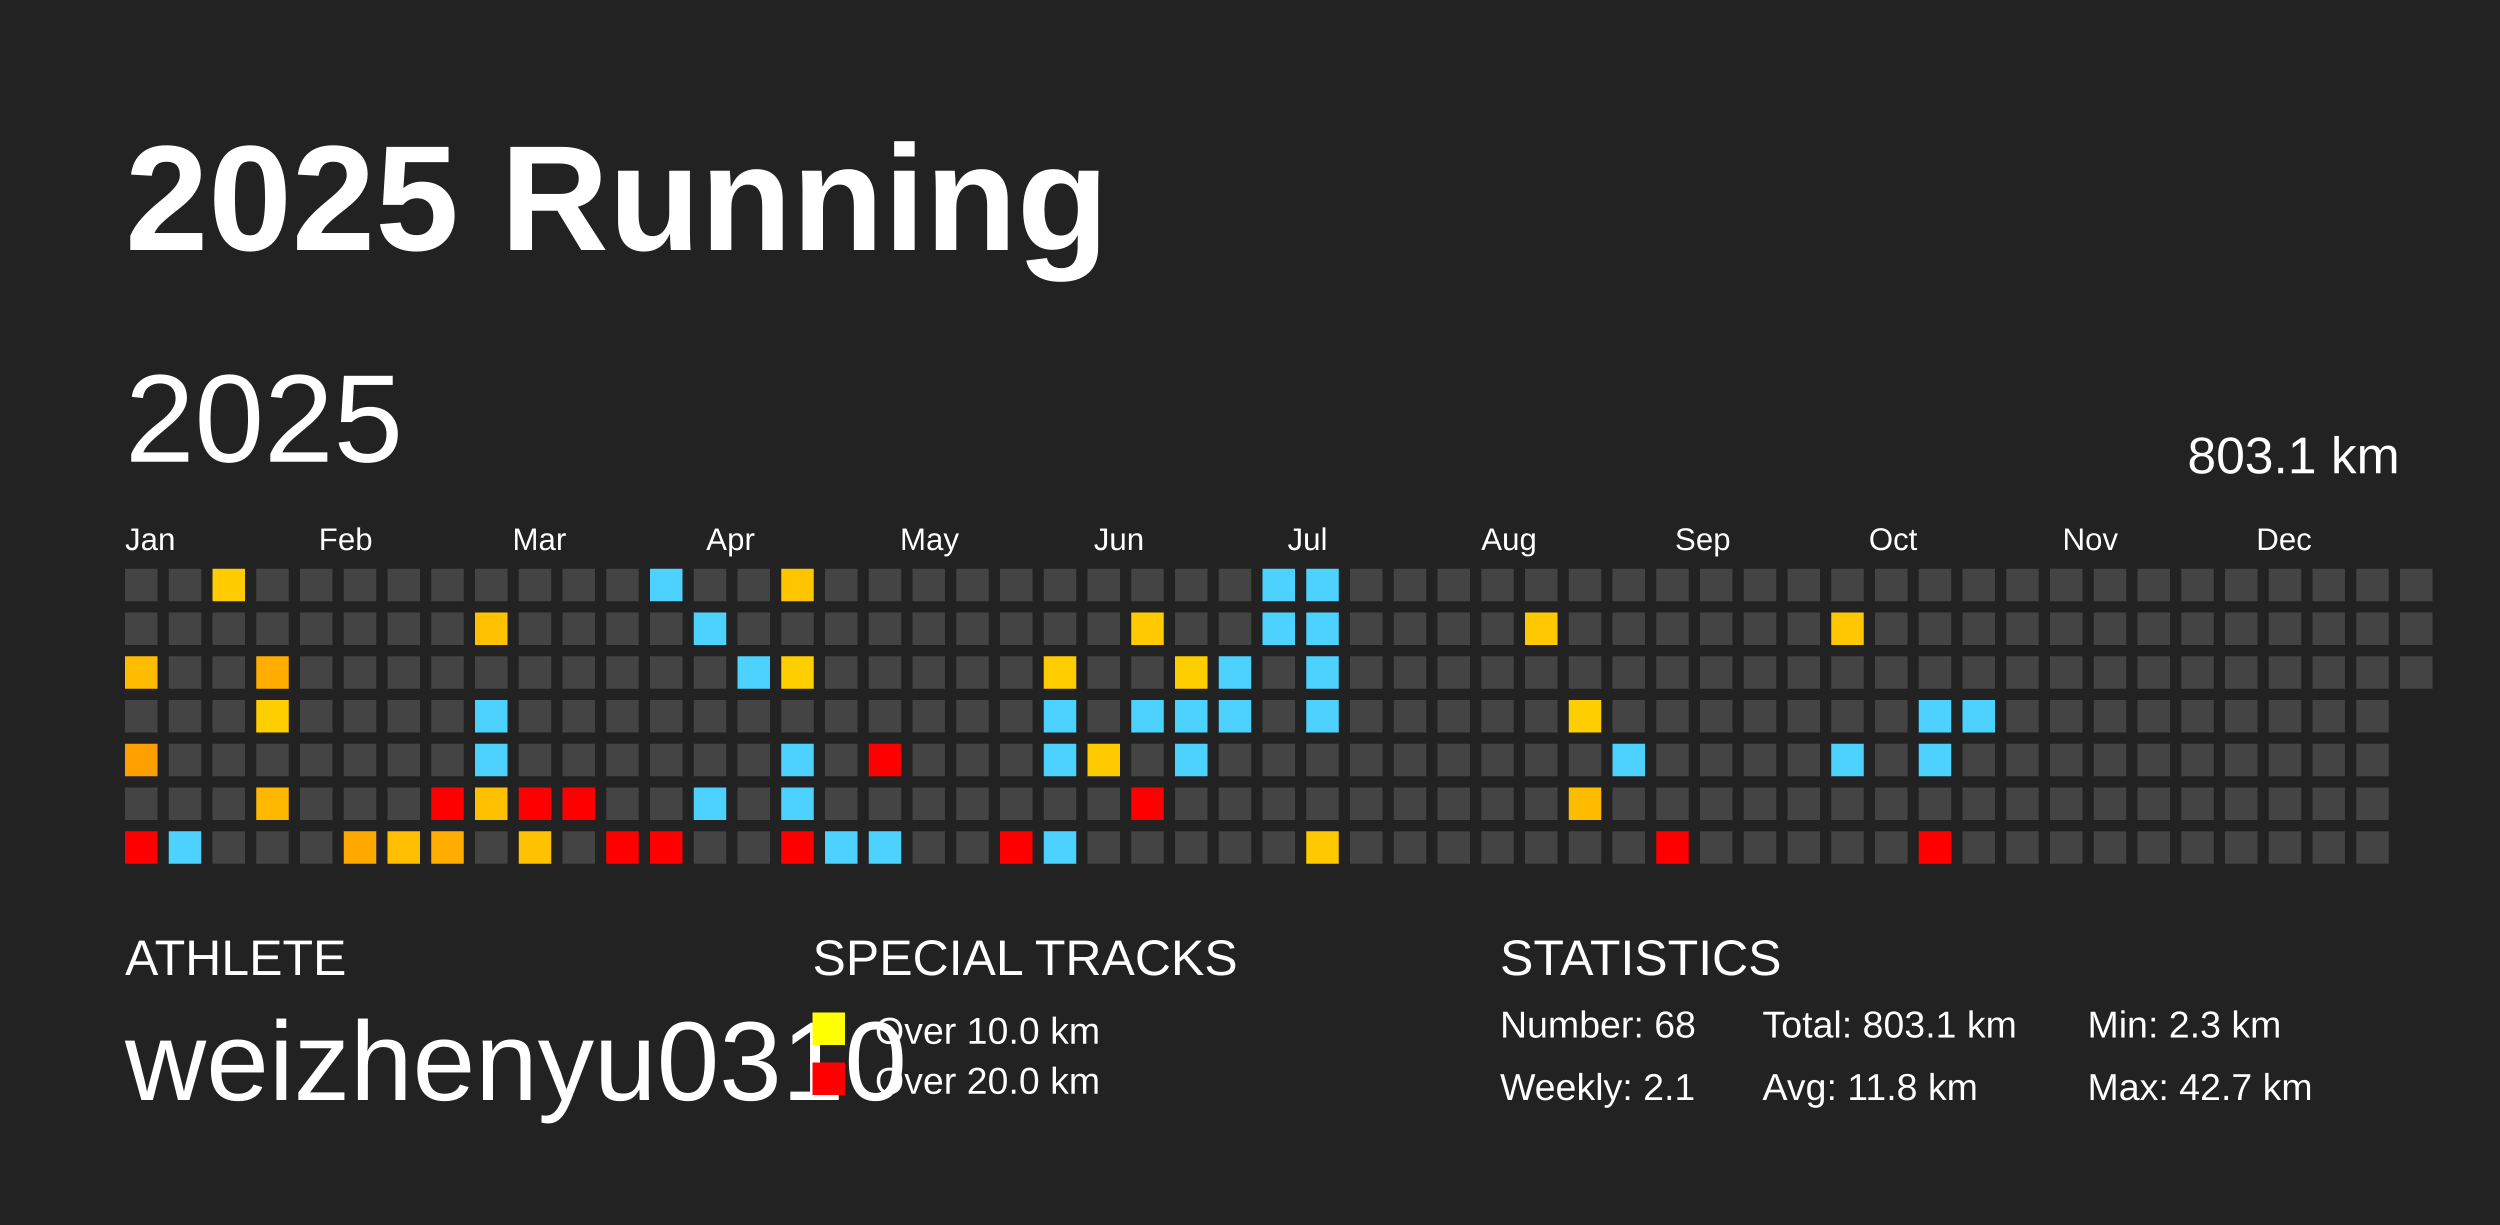
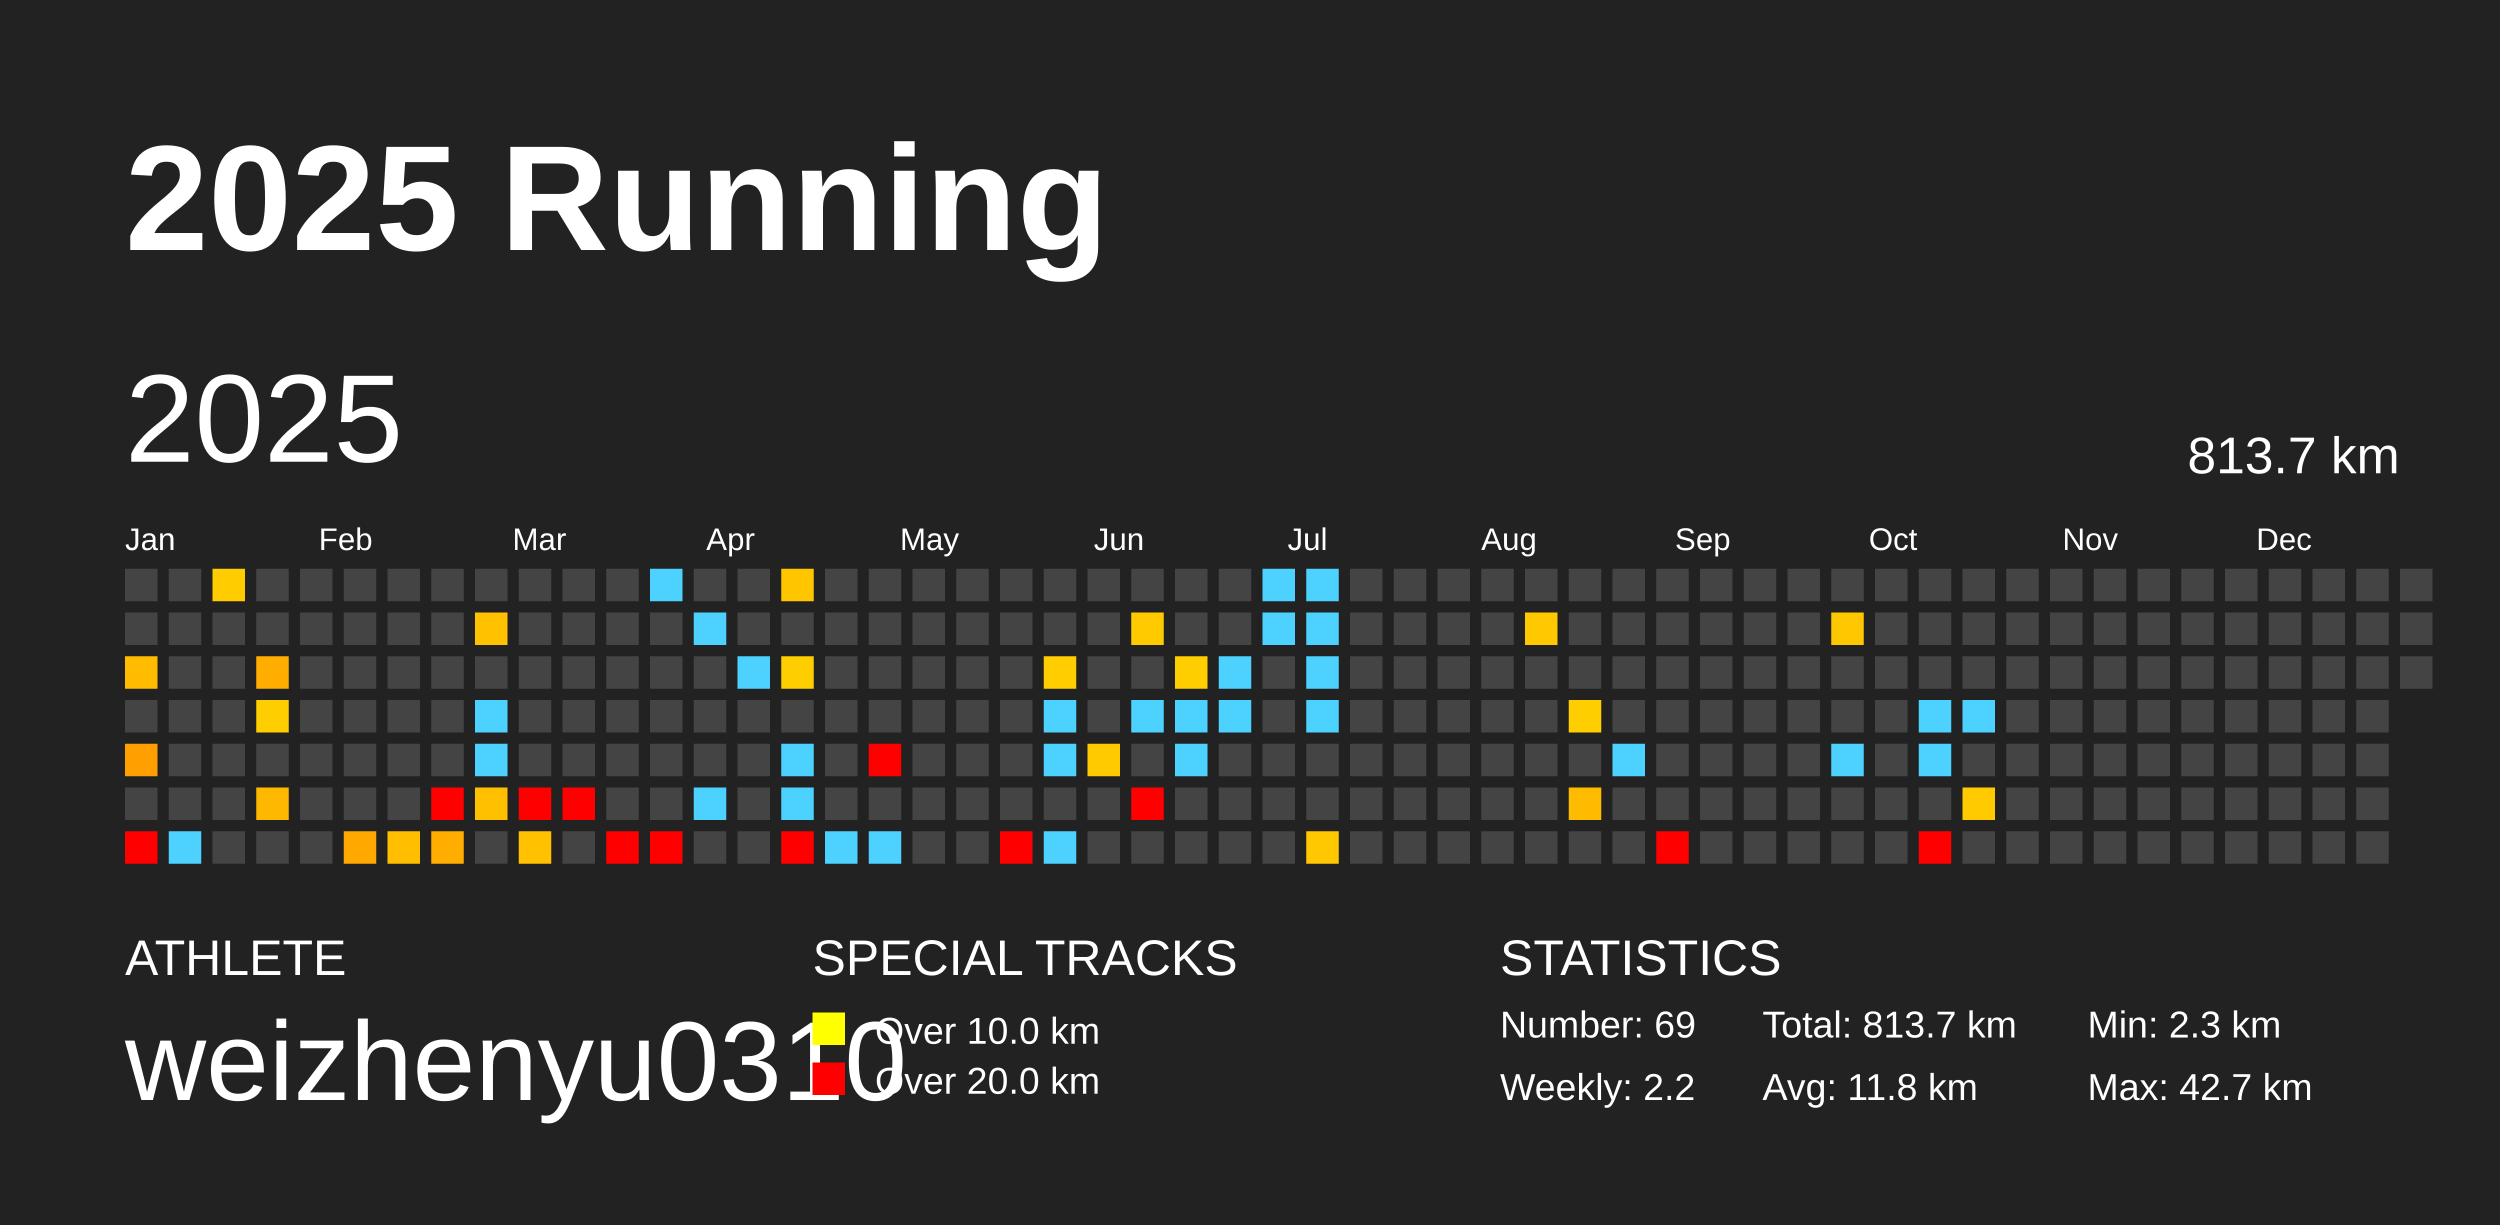
<svg xmlns="http://www.w3.org/2000/svg" baseProfile="full" height="98mm" version="1.1" viewBox="0,0,200,98" width="200mm">
  <defs />
  <rect fill="#222222" height="98" width="200" x="0" y="0" />
  <text fill="#FFFFFF" style="font-size:12px; font-family:Arial; font-weight:bold;" x="10" y="20">2025 Running</text>
  <text fill="#FFFFFF" style="font-size:4px; font-family:Arial" x="10" y="78">ATHLETE</text>
  <text fill="#FFFFFF" style="font-size:9px; font-family:Arial" x="10" y="88">weizhenyu0310</text>
  <text fill="#FFFFFF" style="font-size:4px; font-family:Arial" x="65" y="78">SPECIAL TRACKS</text>
  <rect fill="yellow" height="2.6" width="2.6" x="65" y="81" />
  <text fill="#FFFFFF" style="font-size:3px; font-family:Arial" x="70" y="83.5">Over 10.0 km</text>
  <rect fill="red" height="2.6" width="2.6" x="65" y="85" />
  <text fill="#FFFFFF" style="font-size:3px; font-family:Arial" x="70" y="87.5">Over 20.0 km</text>
  <text fill="#FFFFFF" style="font-size:4px; font-family:Arial" x="120" y="78">STATISTICS</text>
-   <text fill="#FFFFFF" style="font-size:3px; font-family:Arial" x="120" y="83">Number: 68</text>
-   <text fill="#FFFFFF" style="font-size:3px; font-family:Arial" x="120" y="88">Weekly: 2.1</text>
-   <text fill="#FFFFFF" style="font-size:3px; font-family:Arial" x="141" y="83">Total: 803.1 km</text>
+   <text fill="#FFFFFF" style="font-size:3px; font-family:Arial" x="120" y="83">Number: 69</text>
+   <text fill="#FFFFFF" style="font-size:3px; font-family:Arial" x="120" y="88">Weekly: 2.2</text>
+   <text fill="#FFFFFF" style="font-size:3px; font-family:Arial" x="141" y="83">Total: 813.7 km</text>
  <text fill="#FFFFFF" style="font-size:3px; font-family:Arial" x="141" y="88">Avg: 11.8 km</text>
  <text fill="#FFFFFF" style="font-size:3px; font-family:Arial" x="167" y="83">Min: 2.3 km</text>
  <text fill="#FFFFFF" style="font-size:3px; font-family:Arial" x="167" y="88">Max: 42.7 km</text>
  <text dominant-baseline="hanging" fill="#FFFFFF" style="font-size:10.0px; font-family:Arial;" x="10" y="30">2025</text>
-   <text dominant-baseline="hanging" fill="#FFFFFF" style="font-size:4.125px; font-family:Arial;" x="175" y="35">803.1 km</text>
+   <text dominant-baseline="hanging" fill="#FFFFFF" style="font-size:4.125px; font-family:Arial;" x="175" y="35">813.7 km</text>
  <text fill="#FFFFFF" style="font-size:2.5px; font-family:Arial" x="10.0" y="44">Jan</text>
  <text fill="#FFFFFF" style="font-size:2.5px; font-family:Arial" x="25.5" y="44">Feb</text>
  <text fill="#FFFFFF" style="font-size:2.5px; font-family:Arial" x="41.0" y="44">Mar</text>
  <text fill="#FFFFFF" style="font-size:2.5px; font-family:Arial" x="56.5" y="44">Apr</text>
  <text fill="#FFFFFF" style="font-size:2.5px; font-family:Arial" x="72.0" y="44">May</text>
  <text fill="#FFFFFF" style="font-size:2.5px; font-family:Arial" x="87.5" y="44">Jun</text>
  <text fill="#FFFFFF" style="font-size:2.5px; font-family:Arial" x="103.0" y="44">Jul</text>
  <text fill="#FFFFFF" style="font-size:2.5px; font-family:Arial" x="118.5" y="44">Aug</text>
  <text fill="#FFFFFF" style="font-size:2.5px; font-family:Arial" x="134.0" y="44">Sep</text>
  <text fill="#FFFFFF" style="font-size:2.5px; font-family:Arial" x="149.5" y="44">Oct</text>
  <text fill="#FFFFFF" style="font-size:2.5px; font-family:Arial" x="165.0" y="44">Nov</text>
  <text fill="#FFFFFF" style="font-size:2.5px; font-family:Arial" x="180.5" y="44">Dec</text>
  <rect fill="#444444" height="2.6" width="2.6" x="10.0" y="45.5" />
  <rect fill="#444444" height="2.6" width="2.6" x="10.0" y="49.0" />
  <rect fill="#ffbc00" height="2.6" width="2.6" x="10.0" y="52.5" />
  <rect fill="#444444" height="2.6" width="2.6" x="10.0" y="56.0" />
  <rect fill="#ffa000" height="2.6" width="2.6" x="10.0" y="59.5" />
  <rect fill="#444444" height="2.6" width="2.6" x="10.0" y="63.0" />
  <rect fill="red" height="2.6" width="2.6" x="10.0" y="66.5" />
  <rect fill="#444444" height="2.6" width="2.6" x="13.5" y="45.5" />
  <rect fill="#444444" height="2.6" width="2.6" x="13.5" y="49.0" />
  <rect fill="#444444" height="2.6" width="2.6" x="13.5" y="52.5" />
  <rect fill="#444444" height="2.6" width="2.6" x="13.5" y="56.0" />
  <rect fill="#444444" height="2.6" width="2.6" x="13.5" y="59.5" />
  <rect fill="#444444" height="2.6" width="2.6" x="13.5" y="63.0" />
  <rect fill="#4dd2ff" height="2.6" width="2.6" x="13.5" y="66.5" />
  <rect fill="#ffcc00" height="2.6" width="2.6" x="17.0" y="45.5" />
  <rect fill="#444444" height="2.6" width="2.6" x="17.0" y="49.0" />
  <rect fill="#444444" height="2.6" width="2.6" x="17.0" y="52.5" />
  <rect fill="#444444" height="2.6" width="2.6" x="17.0" y="56.0" />
  <rect fill="#444444" height="2.6" width="2.6" x="17.0" y="59.5" />
  <rect fill="#444444" height="2.6" width="2.6" x="17.0" y="63.0" />
  <rect fill="#444444" height="2.6" width="2.6" x="17.0" y="66.5" />
  <rect fill="#444444" height="2.6" width="2.6" x="20.5" y="45.5" />
  <rect fill="#444444" height="2.6" width="2.6" x="20.5" y="49.0" />
  <rect fill="#ffae00" height="2.6" width="2.6" x="20.5" y="52.5" />
  <rect fill="#ffce00" height="2.6" width="2.6" x="20.5" y="56.0" />
  <rect fill="#444444" height="2.6" width="2.6" x="20.5" y="59.5" />
  <rect fill="#ffb800" height="2.6" width="2.6" x="20.5" y="63.0" />
  <rect fill="#444444" height="2.6" width="2.6" x="20.5" y="66.5" />
  <rect fill="#444444" height="2.6" width="2.6" x="24.0" y="45.5" />
  <rect fill="#444444" height="2.6" width="2.6" x="24.0" y="49.0" />
  <rect fill="#444444" height="2.6" width="2.6" x="24.0" y="52.5" />
  <rect fill="#444444" height="2.6" width="2.6" x="24.0" y="56.0" />
  <rect fill="#444444" height="2.6" width="2.6" x="24.0" y="59.5" />
  <rect fill="#444444" height="2.6" width="2.6" x="24.0" y="63.0" />
  <rect fill="#444444" height="2.6" width="2.6" x="24.0" y="66.5" />
  <rect fill="#444444" height="2.6" width="2.6" x="27.5" y="45.5" />
  <rect fill="#444444" height="2.6" width="2.6" x="27.5" y="49.0" />
  <rect fill="#444444" height="2.6" width="2.6" x="27.5" y="52.5" />
  <rect fill="#444444" height="2.6" width="2.6" x="27.5" y="56.0" />
  <rect fill="#444444" height="2.6" width="2.6" x="27.5" y="59.5" />
  <rect fill="#444444" height="2.6" width="2.6" x="27.5" y="63.0" />
  <rect fill="#ffa800" height="2.6" width="2.6" x="27.5" y="66.5" />
  <rect fill="#444444" height="2.6" width="2.6" x="31.0" y="45.5" />
  <rect fill="#444444" height="2.6" width="2.6" x="31.0" y="49.0" />
  <rect fill="#444444" height="2.6" width="2.6" x="31.0" y="52.5" />
  <rect fill="#444444" height="2.6" width="2.6" x="31.0" y="56.0" />
  <rect fill="#444444" height="2.6" width="2.6" x="31.0" y="59.5" />
  <rect fill="#444444" height="2.6" width="2.6" x="31.0" y="63.0" />
  <rect fill="#ffbf00" height="2.6" width="2.6" x="31.0" y="66.5" />
  <rect fill="#444444" height="2.6" width="2.6" x="34.5" y="45.5" />
  <rect fill="#444444" height="2.6" width="2.6" x="34.5" y="49.0" />
  <rect fill="#444444" height="2.6" width="2.6" x="34.5" y="52.5" />
  <rect fill="#444444" height="2.6" width="2.6" x="34.5" y="56.0" />
  <rect fill="#444444" height="2.6" width="2.6" x="34.5" y="59.5" />
  <rect fill="red" height="2.6" width="2.6" x="34.5" y="63.0" />
  <rect fill="#ffae00" height="2.6" width="2.6" x="34.5" y="66.5" />
  <rect fill="#444444" height="2.6" width="2.6" x="38.0" y="45.5" />
  <rect fill="#ffc100" height="2.6" width="2.6" x="38.0" y="49.0" />
  <rect fill="#444444" height="2.6" width="2.6" x="38.0" y="52.5" />
  <rect fill="#4dd2ff" height="2.6" width="2.6" x="38.0" y="56.0" />
  <rect fill="#4dd2ff" height="2.6" width="2.6" x="38.0" y="59.5" />
  <rect fill="#ffc000" height="2.6" width="2.6" x="38.0" y="63.0" />
  <rect fill="#444444" height="2.6" width="2.6" x="38.0" y="66.5" />
  <rect fill="#444444" height="2.6" width="2.6" x="41.5" y="45.5" />
  <rect fill="#444444" height="2.6" width="2.6" x="41.5" y="49.0" />
  <rect fill="#444444" height="2.6" width="2.6" x="41.5" y="52.5" />
  <rect fill="#444444" height="2.6" width="2.6" x="41.5" y="56.0" />
  <rect fill="#444444" height="2.6" width="2.6" x="41.5" y="59.5" />
  <rect fill="red" height="2.6" width="2.6" x="41.5" y="63.0" />
  <rect fill="#ffc100" height="2.6" width="2.6" x="41.5" y="66.5" />
  <rect fill="#444444" height="2.6" width="2.6" x="45.0" y="45.5" />
  <rect fill="#444444" height="2.6" width="2.6" x="45.0" y="49.0" />
  <rect fill="#444444" height="2.6" width="2.6" x="45.0" y="52.5" />
  <rect fill="#444444" height="2.6" width="2.6" x="45.0" y="56.0" />
  <rect fill="#444444" height="2.6" width="2.6" x="45.0" y="59.5" />
  <rect fill="red" height="2.6" width="2.6" x="45.0" y="63.0" />
  <rect fill="#444444" height="2.6" width="2.6" x="45.0" y="66.5" />
  <rect fill="#444444" height="2.6" width="2.6" x="48.5" y="45.5" />
  <rect fill="#444444" height="2.6" width="2.6" x="48.5" y="49.0" />
  <rect fill="#444444" height="2.6" width="2.6" x="48.5" y="52.5" />
  <rect fill="#444444" height="2.6" width="2.6" x="48.5" y="56.0" />
  <rect fill="#444444" height="2.6" width="2.6" x="48.5" y="59.5" />
  <rect fill="#444444" height="2.6" width="2.6" x="48.5" y="63.0" />
  <rect fill="red" height="2.6" width="2.6" x="48.5" y="66.5" />
  <rect fill="#4dd2ff" height="2.6" width="2.6" x="52.0" y="45.5" />
  <rect fill="#444444" height="2.6" width="2.6" x="52.0" y="49.0" />
  <rect fill="#444444" height="2.6" width="2.6" x="52.0" y="52.5" />
  <rect fill="#444444" height="2.6" width="2.6" x="52.0" y="56.0" />
  <rect fill="#444444" height="2.6" width="2.6" x="52.0" y="59.5" />
  <rect fill="#444444" height="2.6" width="2.6" x="52.0" y="63.0" />
  <rect fill="red" height="2.6" width="2.6" x="52.0" y="66.5" />
  <rect fill="#444444" height="2.6" width="2.6" x="55.5" y="45.5" />
  <rect fill="#4dd2ff" height="2.6" width="2.6" x="55.5" y="49.0" />
  <rect fill="#444444" height="2.6" width="2.6" x="55.5" y="52.5" />
  <rect fill="#444444" height="2.6" width="2.6" x="55.5" y="56.0" />
  <rect fill="#444444" height="2.6" width="2.6" x="55.5" y="59.5" />
  <rect fill="#4dd2ff" height="2.6" width="2.6" x="55.5" y="63.0" />
  <rect fill="#444444" height="2.6" width="2.6" x="55.5" y="66.5" />
  <rect fill="#444444" height="2.6" width="2.6" x="59.0" y="45.5" />
  <rect fill="#444444" height="2.6" width="2.6" x="59.0" y="49.0" />
  <rect fill="#4dd2ff" height="2.6" width="2.6" x="59.0" y="52.5" />
  <rect fill="#444444" height="2.6" width="2.6" x="59.0" y="56.0" />
  <rect fill="#444444" height="2.6" width="2.6" x="59.0" y="59.5" />
  <rect fill="#444444" height="2.6" width="2.6" x="59.0" y="63.0" />
  <rect fill="#444444" height="2.6" width="2.6" x="59.0" y="66.5" />
  <rect fill="#ffc600" height="2.6" width="2.6" x="62.5" y="45.5" />
  <rect fill="#444444" height="2.6" width="2.6" x="62.5" y="49.0" />
  <rect fill="#ffce00" height="2.6" width="2.6" x="62.5" y="52.5" />
  <rect fill="#444444" height="2.6" width="2.6" x="62.5" y="56.0" />
  <rect fill="#4dd2ff" height="2.6" width="2.6" x="62.5" y="59.5" />
  <rect fill="#4dd2ff" height="2.6" width="2.6" x="62.5" y="63.0" />
  <rect fill="red" height="2.6" width="2.6" x="62.5" y="66.5" />
  <rect fill="#444444" height="2.6" width="2.6" x="66.0" y="45.5" />
  <rect fill="#444444" height="2.6" width="2.6" x="66.0" y="49.0" />
  <rect fill="#444444" height="2.6" width="2.6" x="66.0" y="52.5" />
  <rect fill="#444444" height="2.6" width="2.6" x="66.0" y="56.0" />
  <rect fill="#444444" height="2.6" width="2.6" x="66.0" y="59.5" />
  <rect fill="#444444" height="2.6" width="2.6" x="66.0" y="63.0" />
  <rect fill="#4dd2ff" height="2.6" width="2.6" x="66.0" y="66.5" />
  <rect fill="#444444" height="2.6" width="2.6" x="69.5" y="45.5" />
  <rect fill="#444444" height="2.6" width="2.6" x="69.5" y="49.0" />
  <rect fill="#444444" height="2.6" width="2.6" x="69.5" y="52.5" />
  <rect fill="#444444" height="2.6" width="2.6" x="69.5" y="56.0" />
  <rect fill="red" height="2.6" width="2.6" x="69.5" y="59.5" />
  <rect fill="#444444" height="2.6" width="2.6" x="69.5" y="63.0" />
  <rect fill="#4dd2ff" height="2.6" width="2.6" x="69.5" y="66.5" />
  <rect fill="#444444" height="2.6" width="2.6" x="73.0" y="45.5" />
  <rect fill="#444444" height="2.6" width="2.6" x="73.0" y="49.0" />
  <rect fill="#444444" height="2.6" width="2.6" x="73.0" y="52.5" />
  <rect fill="#444444" height="2.6" width="2.6" x="73.0" y="56.0" />
  <rect fill="#444444" height="2.6" width="2.6" x="73.0" y="59.5" />
  <rect fill="#444444" height="2.6" width="2.6" x="73.0" y="63.0" />
  <rect fill="#444444" height="2.6" width="2.6" x="73.0" y="66.5" />
  <rect fill="#444444" height="2.6" width="2.6" x="76.5" y="45.5" />
  <rect fill="#444444" height="2.6" width="2.6" x="76.5" y="49.0" />
  <rect fill="#444444" height="2.6" width="2.6" x="76.5" y="52.5" />
  <rect fill="#444444" height="2.6" width="2.6" x="76.5" y="56.0" />
  <rect fill="#444444" height="2.6" width="2.6" x="76.5" y="59.5" />
  <rect fill="#444444" height="2.6" width="2.6" x="76.5" y="63.0" />
  <rect fill="#444444" height="2.6" width="2.6" x="76.5" y="66.5" />
  <rect fill="#444444" height="2.6" width="2.6" x="80.0" y="45.5" />
  <rect fill="#444444" height="2.6" width="2.6" x="80.0" y="49.0" />
  <rect fill="#444444" height="2.6" width="2.6" x="80.0" y="52.5" />
  <rect fill="#444444" height="2.6" width="2.6" x="80.0" y="56.0" />
  <rect fill="#444444" height="2.6" width="2.6" x="80.0" y="59.5" />
  <rect fill="#444444" height="2.6" width="2.6" x="80.0" y="63.0" />
  <rect fill="red" height="2.6" width="2.6" x="80.0" y="66.5" />
  <rect fill="#444444" height="2.6" width="2.6" x="83.5" y="45.5" />
  <rect fill="#444444" height="2.6" width="2.6" x="83.5" y="49.0" />
  <rect fill="#ffcd00" height="2.6" width="2.6" x="83.5" y="52.5" />
  <rect fill="#4dd2ff" height="2.6" width="2.6" x="83.5" y="56.0" />
  <rect fill="#4dd2ff" height="2.6" width="2.6" x="83.5" y="59.5" />
  <rect fill="#444444" height="2.6" width="2.6" x="83.5" y="63.0" />
  <rect fill="#4dd2ff" height="2.6" width="2.6" x="83.5" y="66.5" />
  <rect fill="#444444" height="2.6" width="2.6" x="87.0" y="45.5" />
  <rect fill="#444444" height="2.6" width="2.6" x="87.0" y="49.0" />
  <rect fill="#444444" height="2.6" width="2.6" x="87.0" y="52.5" />
  <rect fill="#444444" height="2.6" width="2.6" x="87.0" y="56.0" />
  <rect fill="#ffca00" height="2.6" width="2.6" x="87.0" y="59.5" />
  <rect fill="#444444" height="2.6" width="2.6" x="87.0" y="63.0" />
  <rect fill="#444444" height="2.6" width="2.6" x="87.0" y="66.5" />
  <rect fill="#444444" height="2.6" width="2.6" x="90.5" y="45.5" />
  <rect fill="#ffca00" height="2.6" width="2.6" x="90.5" y="49.0" />
  <rect fill="#444444" height="2.6" width="2.6" x="90.5" y="52.5" />
  <rect fill="#4dd2ff" height="2.6" width="2.6" x="90.5" y="56.0" />
  <rect fill="#444444" height="2.6" width="2.6" x="90.5" y="59.5" />
  <rect fill="red" height="2.6" width="2.6" x="90.5" y="63.0" />
  <rect fill="#444444" height="2.6" width="2.6" x="90.5" y="66.5" />
  <rect fill="#444444" height="2.6" width="2.6" x="94.0" y="45.5" />
  <rect fill="#444444" height="2.6" width="2.6" x="94.0" y="49.0" />
  <rect fill="#ffce00" height="2.6" width="2.6" x="94.0" y="52.5" />
  <rect fill="#4dd2ff" height="2.6" width="2.6" x="94.0" y="56.0" />
  <rect fill="#4dd2ff" height="2.6" width="2.6" x="94.0" y="59.5" />
  <rect fill="#444444" height="2.6" width="2.6" x="94.0" y="63.0" />
  <rect fill="#444444" height="2.6" width="2.6" x="94.0" y="66.5" />
  <rect fill="#444444" height="2.6" width="2.6" x="97.5" y="45.5" />
  <rect fill="#444444" height="2.6" width="2.6" x="97.5" y="49.0" />
  <rect fill="#4dd2ff" height="2.6" width="2.6" x="97.5" y="52.5" />
  <rect fill="#4dd2ff" height="2.6" width="2.6" x="97.5" y="56.0" />
  <rect fill="#444444" height="2.6" width="2.6" x="97.5" y="59.5" />
  <rect fill="#444444" height="2.6" width="2.6" x="97.5" y="63.0" />
  <rect fill="#444444" height="2.6" width="2.6" x="97.5" y="66.5" />
  <rect fill="#4dd2ff" height="2.6" width="2.6" x="101.0" y="45.5" />
  <rect fill="#4dd2ff" height="2.6" width="2.6" x="101.0" y="49.0" />
  <rect fill="#444444" height="2.6" width="2.6" x="101.0" y="52.5" />
  <rect fill="#444444" height="2.6" width="2.6" x="101.0" y="56.0" />
  <rect fill="#444444" height="2.6" width="2.6" x="101.0" y="59.5" />
  <rect fill="#444444" height="2.6" width="2.6" x="101.0" y="63.0" />
  <rect fill="#444444" height="2.6" width="2.6" x="101.0" y="66.5" />
  <rect fill="#4dd2ff" height="2.6" width="2.6" x="104.5" y="45.5" />
  <rect fill="#4dd2ff" height="2.6" width="2.6" x="104.5" y="49.0" />
  <rect fill="#4dd2ff" height="2.6" width="2.6" x="104.5" y="52.5" />
  <rect fill="#4dd2ff" height="2.6" width="2.6" x="104.5" y="56.0" />
  <rect fill="#444444" height="2.6" width="2.6" x="104.5" y="59.5" />
  <rect fill="#444444" height="2.6" width="2.6" x="104.5" y="63.0" />
  <rect fill="#ffc800" height="2.6" width="2.6" x="104.5" y="66.5" />
  <rect fill="#444444" height="2.6" width="2.6" x="108.0" y="45.5" />
  <rect fill="#444444" height="2.6" width="2.6" x="108.0" y="49.0" />
  <rect fill="#444444" height="2.6" width="2.6" x="108.0" y="52.5" />
  <rect fill="#444444" height="2.6" width="2.6" x="108.0" y="56.0" />
  <rect fill="#444444" height="2.6" width="2.6" x="108.0" y="59.5" />
  <rect fill="#444444" height="2.6" width="2.6" x="108.0" y="63.0" />
  <rect fill="#444444" height="2.6" width="2.6" x="108.0" y="66.5" />
  <rect fill="#444444" height="2.6" width="2.6" x="111.5" y="45.5" />
  <rect fill="#444444" height="2.6" width="2.6" x="111.5" y="49.0" />
  <rect fill="#444444" height="2.6" width="2.6" x="111.5" y="52.5" />
  <rect fill="#444444" height="2.6" width="2.6" x="111.5" y="56.0" />
  <rect fill="#444444" height="2.6" width="2.6" x="111.5" y="59.5" />
  <rect fill="#444444" height="2.6" width="2.6" x="111.5" y="63.0" />
  <rect fill="#444444" height="2.6" width="2.6" x="111.5" y="66.5" />
  <rect fill="#444444" height="2.6" width="2.6" x="115.0" y="45.5" />
  <rect fill="#444444" height="2.6" width="2.6" x="115.0" y="49.0" />
  <rect fill="#444444" height="2.6" width="2.6" x="115.0" y="52.5" />
  <rect fill="#444444" height="2.6" width="2.6" x="115.0" y="56.0" />
  <rect fill="#444444" height="2.6" width="2.6" x="115.0" y="59.5" />
  <rect fill="#444444" height="2.6" width="2.6" x="115.0" y="63.0" />
  <rect fill="#444444" height="2.6" width="2.6" x="115.0" y="66.5" />
  <rect fill="#444444" height="2.6" width="2.6" x="118.5" y="45.5" />
  <rect fill="#444444" height="2.6" width="2.6" x="118.5" y="49.0" />
  <rect fill="#444444" height="2.6" width="2.6" x="118.5" y="52.5" />
  <rect fill="#444444" height="2.6" width="2.6" x="118.5" y="56.0" />
  <rect fill="#444444" height="2.6" width="2.6" x="118.5" y="59.5" />
  <rect fill="#444444" height="2.6" width="2.6" x="118.5" y="63.0" />
  <rect fill="#444444" height="2.6" width="2.6" x="118.5" y="66.5" />
  <rect fill="#444444" height="2.6" width="2.6" x="122.0" y="45.5" />
  <rect fill="#ffc800" height="2.6" width="2.6" x="122.0" y="49.0" />
  <rect fill="#444444" height="2.6" width="2.6" x="122.0" y="52.5" />
  <rect fill="#444444" height="2.6" width="2.6" x="122.0" y="56.0" />
  <rect fill="#444444" height="2.6" width="2.6" x="122.0" y="59.5" />
  <rect fill="#444444" height="2.6" width="2.6" x="122.0" y="63.0" />
  <rect fill="#444444" height="2.6" width="2.6" x="122.0" y="66.5" />
  <rect fill="#444444" height="2.6" width="2.6" x="125.5" y="45.5" />
  <rect fill="#444444" height="2.6" width="2.6" x="125.5" y="49.0" />
  <rect fill="#444444" height="2.6" width="2.6" x="125.5" y="52.5" />
  <rect fill="#ffce00" height="2.6" width="2.6" x="125.5" y="56.0" />
  <rect fill="#444444" height="2.6" width="2.6" x="125.5" y="59.5" />
  <rect fill="#ffbb00" height="2.6" width="2.6" x="125.5" y="63.0" />
  <rect fill="#444444" height="2.6" width="2.6" x="125.5" y="66.5" />
  <rect fill="#444444" height="2.6" width="2.6" x="129.0" y="45.5" />
  <rect fill="#444444" height="2.6" width="2.6" x="129.0" y="49.0" />
  <rect fill="#444444" height="2.6" width="2.6" x="129.0" y="52.5" />
  <rect fill="#444444" height="2.6" width="2.6" x="129.0" y="56.0" />
  <rect fill="#4dd2ff" height="2.6" width="2.6" x="129.0" y="59.5" />
  <rect fill="#444444" height="2.6" width="2.6" x="129.0" y="63.0" />
  <rect fill="#444444" height="2.6" width="2.6" x="129.0" y="66.5" />
  <rect fill="#444444" height="2.6" width="2.6" x="132.5" y="45.5" />
  <rect fill="#444444" height="2.6" width="2.6" x="132.5" y="49.0" />
  <rect fill="#444444" height="2.6" width="2.6" x="132.5" y="52.5" />
  <rect fill="#444444" height="2.6" width="2.6" x="132.5" y="56.0" />
  <rect fill="#444444" height="2.6" width="2.6" x="132.5" y="59.5" />
  <rect fill="#444444" height="2.6" width="2.6" x="132.5" y="63.0" />
  <rect fill="red" height="2.6" width="2.6" x="132.5" y="66.5" />
  <rect fill="#444444" height="2.6" width="2.6" x="136.0" y="45.5" />
  <rect fill="#444444" height="2.6" width="2.6" x="136.0" y="49.0" />
  <rect fill="#444444" height="2.6" width="2.6" x="136.0" y="52.5" />
  <rect fill="#444444" height="2.6" width="2.6" x="136.0" y="56.0" />
  <rect fill="#444444" height="2.6" width="2.6" x="136.0" y="59.5" />
  <rect fill="#444444" height="2.6" width="2.6" x="136.0" y="63.0" />
  <rect fill="#444444" height="2.6" width="2.6" x="136.0" y="66.5" />
  <rect fill="#444444" height="2.6" width="2.6" x="139.5" y="45.5" />
  <rect fill="#444444" height="2.6" width="2.6" x="139.5" y="49.0" />
  <rect fill="#444444" height="2.6" width="2.6" x="139.5" y="52.5" />
  <rect fill="#444444" height="2.6" width="2.6" x="139.5" y="56.0" />
  <rect fill="#444444" height="2.6" width="2.6" x="139.5" y="59.5" />
  <rect fill="#444444" height="2.6" width="2.6" x="139.5" y="63.0" />
  <rect fill="#444444" height="2.6" width="2.6" x="139.5" y="66.5" />
  <rect fill="#444444" height="2.6" width="2.6" x="143.0" y="45.5" />
  <rect fill="#444444" height="2.6" width="2.6" x="143.0" y="49.0" />
  <rect fill="#444444" height="2.6" width="2.6" x="143.0" y="52.5" />
  <rect fill="#444444" height="2.6" width="2.6" x="143.0" y="56.0" />
  <rect fill="#444444" height="2.6" width="2.6" x="143.0" y="59.5" />
  <rect fill="#444444" height="2.6" width="2.6" x="143.0" y="63.0" />
  <rect fill="#444444" height="2.6" width="2.6" x="143.0" y="66.5" />
  <rect fill="#444444" height="2.6" width="2.6" x="146.5" y="45.5" />
  <rect fill="#ffc700" height="2.6" width="2.6" x="146.5" y="49.0" />
  <rect fill="#444444" height="2.6" width="2.6" x="146.5" y="52.5" />
  <rect fill="#444444" height="2.6" width="2.6" x="146.5" y="56.0" />
  <rect fill="#4dd2ff" height="2.6" width="2.6" x="146.5" y="59.5" />
  <rect fill="#444444" height="2.6" width="2.6" x="146.5" y="63.0" />
  <rect fill="#444444" height="2.6" width="2.6" x="146.5" y="66.5" />
  <rect fill="#444444" height="2.6" width="2.6" x="150.0" y="45.5" />
  <rect fill="#444444" height="2.6" width="2.6" x="150.0" y="49.0" />
  <rect fill="#444444" height="2.6" width="2.6" x="150.0" y="52.5" />
  <rect fill="#444444" height="2.6" width="2.6" x="150.0" y="56.0" />
  <rect fill="#444444" height="2.6" width="2.6" x="150.0" y="59.5" />
  <rect fill="#444444" height="2.6" width="2.6" x="150.0" y="63.0" />
  <rect fill="#444444" height="2.6" width="2.6" x="150.0" y="66.5" />
  <rect fill="#444444" height="2.6" width="2.6" x="153.5" y="45.5" />
  <rect fill="#444444" height="2.6" width="2.6" x="153.5" y="49.0" />
  <rect fill="#444444" height="2.6" width="2.6" x="153.5" y="52.5" />
  <rect fill="#4dd2ff" height="2.6" width="2.6" x="153.5" y="56.0" />
  <rect fill="#4dd2ff" height="2.6" width="2.6" x="153.5" y="59.5" />
  <rect fill="#444444" height="2.6" width="2.6" x="153.5" y="63.0" />
  <rect fill="red" height="2.6" width="2.6" x="153.5" y="66.5" />
  <rect fill="#444444" height="2.6" width="2.6" x="157.0" y="45.5" />
  <rect fill="#444444" height="2.6" width="2.6" x="157.0" y="49.0" />
  <rect fill="#444444" height="2.6" width="2.6" x="157.0" y="52.5" />
  <rect fill="#4dd2ff" height="2.6" width="2.6" x="157.0" y="56.0" />
  <rect fill="#444444" height="2.6" width="2.6" x="157.0" y="59.5" />
-   <rect fill="#444444" height="2.6" width="2.6" x="157.0" y="63.0" />
+   <rect fill="#ffcb00" height="2.6" width="2.6" x="157.0" y="63.0" />
  <rect fill="#444444" height="2.6" width="2.6" x="157.0" y="66.5" />
  <rect fill="#444444" height="2.6" width="2.6" x="160.5" y="45.5" />
  <rect fill="#444444" height="2.6" width="2.6" x="160.5" y="49.0" />
  <rect fill="#444444" height="2.6" width="2.6" x="160.5" y="52.5" />
  <rect fill="#444444" height="2.6" width="2.6" x="160.5" y="56.0" />
  <rect fill="#444444" height="2.6" width="2.6" x="160.5" y="59.5" />
  <rect fill="#444444" height="2.6" width="2.6" x="160.5" y="63.0" />
  <rect fill="#444444" height="2.6" width="2.6" x="160.5" y="66.5" />
  <rect fill="#444444" height="2.6" width="2.6" x="164.0" y="45.5" />
  <rect fill="#444444" height="2.6" width="2.6" x="164.0" y="49.0" />
  <rect fill="#444444" height="2.6" width="2.6" x="164.0" y="52.5" />
  <rect fill="#444444" height="2.6" width="2.6" x="164.0" y="56.0" />
  <rect fill="#444444" height="2.6" width="2.6" x="164.0" y="59.5" />
  <rect fill="#444444" height="2.6" width="2.6" x="164.0" y="63.0" />
  <rect fill="#444444" height="2.6" width="2.6" x="164.0" y="66.5" />
  <rect fill="#444444" height="2.6" width="2.6" x="167.5" y="45.5" />
  <rect fill="#444444" height="2.6" width="2.6" x="167.5" y="49.0" />
  <rect fill="#444444" height="2.6" width="2.6" x="167.5" y="52.5" />
  <rect fill="#444444" height="2.6" width="2.6" x="167.5" y="56.0" />
  <rect fill="#444444" height="2.6" width="2.6" x="167.5" y="59.5" />
  <rect fill="#444444" height="2.6" width="2.6" x="167.5" y="63.0" />
  <rect fill="#444444" height="2.6" width="2.6" x="167.5" y="66.5" />
  <rect fill="#444444" height="2.6" width="2.6" x="171.0" y="45.5" />
  <rect fill="#444444" height="2.6" width="2.6" x="171.0" y="49.0" />
  <rect fill="#444444" height="2.6" width="2.6" x="171.0" y="52.5" />
  <rect fill="#444444" height="2.6" width="2.6" x="171.0" y="56.0" />
  <rect fill="#444444" height="2.6" width="2.6" x="171.0" y="59.5" />
  <rect fill="#444444" height="2.6" width="2.6" x="171.0" y="63.0" />
  <rect fill="#444444" height="2.6" width="2.6" x="171.0" y="66.5" />
  <rect fill="#444444" height="2.6" width="2.6" x="174.5" y="45.5" />
  <rect fill="#444444" height="2.6" width="2.6" x="174.5" y="49.0" />
  <rect fill="#444444" height="2.6" width="2.6" x="174.5" y="52.5" />
  <rect fill="#444444" height="2.6" width="2.6" x="174.5" y="56.0" />
  <rect fill="#444444" height="2.6" width="2.6" x="174.5" y="59.5" />
  <rect fill="#444444" height="2.6" width="2.6" x="174.5" y="63.0" />
  <rect fill="#444444" height="2.6" width="2.6" x="174.5" y="66.5" />
  <rect fill="#444444" height="2.6" width="2.6" x="178.0" y="45.5" />
  <rect fill="#444444" height="2.6" width="2.6" x="178.0" y="49.0" />
  <rect fill="#444444" height="2.6" width="2.6" x="178.0" y="52.5" />
  <rect fill="#444444" height="2.6" width="2.6" x="178.0" y="56.0" />
  <rect fill="#444444" height="2.6" width="2.6" x="178.0" y="59.5" />
  <rect fill="#444444" height="2.6" width="2.6" x="178.0" y="63.0" />
  <rect fill="#444444" height="2.6" width="2.6" x="178.0" y="66.5" />
  <rect fill="#444444" height="2.6" width="2.6" x="181.5" y="45.5" />
  <rect fill="#444444" height="2.6" width="2.6" x="181.5" y="49.0" />
  <rect fill="#444444" height="2.6" width="2.6" x="181.5" y="52.5" />
  <rect fill="#444444" height="2.6" width="2.6" x="181.5" y="56.0" />
  <rect fill="#444444" height="2.6" width="2.6" x="181.5" y="59.5" />
  <rect fill="#444444" height="2.6" width="2.6" x="181.5" y="63.0" />
  <rect fill="#444444" height="2.6" width="2.6" x="181.5" y="66.5" />
  <rect fill="#444444" height="2.6" width="2.6" x="185.0" y="45.5" />
  <rect fill="#444444" height="2.6" width="2.6" x="185.0" y="49.0" />
  <rect fill="#444444" height="2.6" width="2.6" x="185.0" y="52.5" />
  <rect fill="#444444" height="2.6" width="2.6" x="185.0" y="56.0" />
  <rect fill="#444444" height="2.6" width="2.6" x="185.0" y="59.5" />
  <rect fill="#444444" height="2.6" width="2.6" x="185.0" y="63.0" />
  <rect fill="#444444" height="2.6" width="2.6" x="185.0" y="66.5" />
  <rect fill="#444444" height="2.6" width="2.6" x="188.5" y="45.5" />
  <rect fill="#444444" height="2.6" width="2.6" x="188.5" y="49.0" />
  <rect fill="#444444" height="2.6" width="2.6" x="188.5" y="52.5" />
  <rect fill="#444444" height="2.6" width="2.6" x="188.5" y="56.0" />
  <rect fill="#444444" height="2.6" width="2.6" x="188.5" y="59.5" />
  <rect fill="#444444" height="2.6" width="2.6" x="188.5" y="63.0" />
  <rect fill="#444444" height="2.6" width="2.6" x="188.5" y="66.5" />
  <rect fill="#444444" height="2.6" width="2.6" x="192.0" y="45.5" />
  <rect fill="#444444" height="2.6" width="2.6" x="192.0" y="49.0" />
  <rect fill="#444444" height="2.6" width="2.6" x="192.0" y="52.5" />
</svg>
